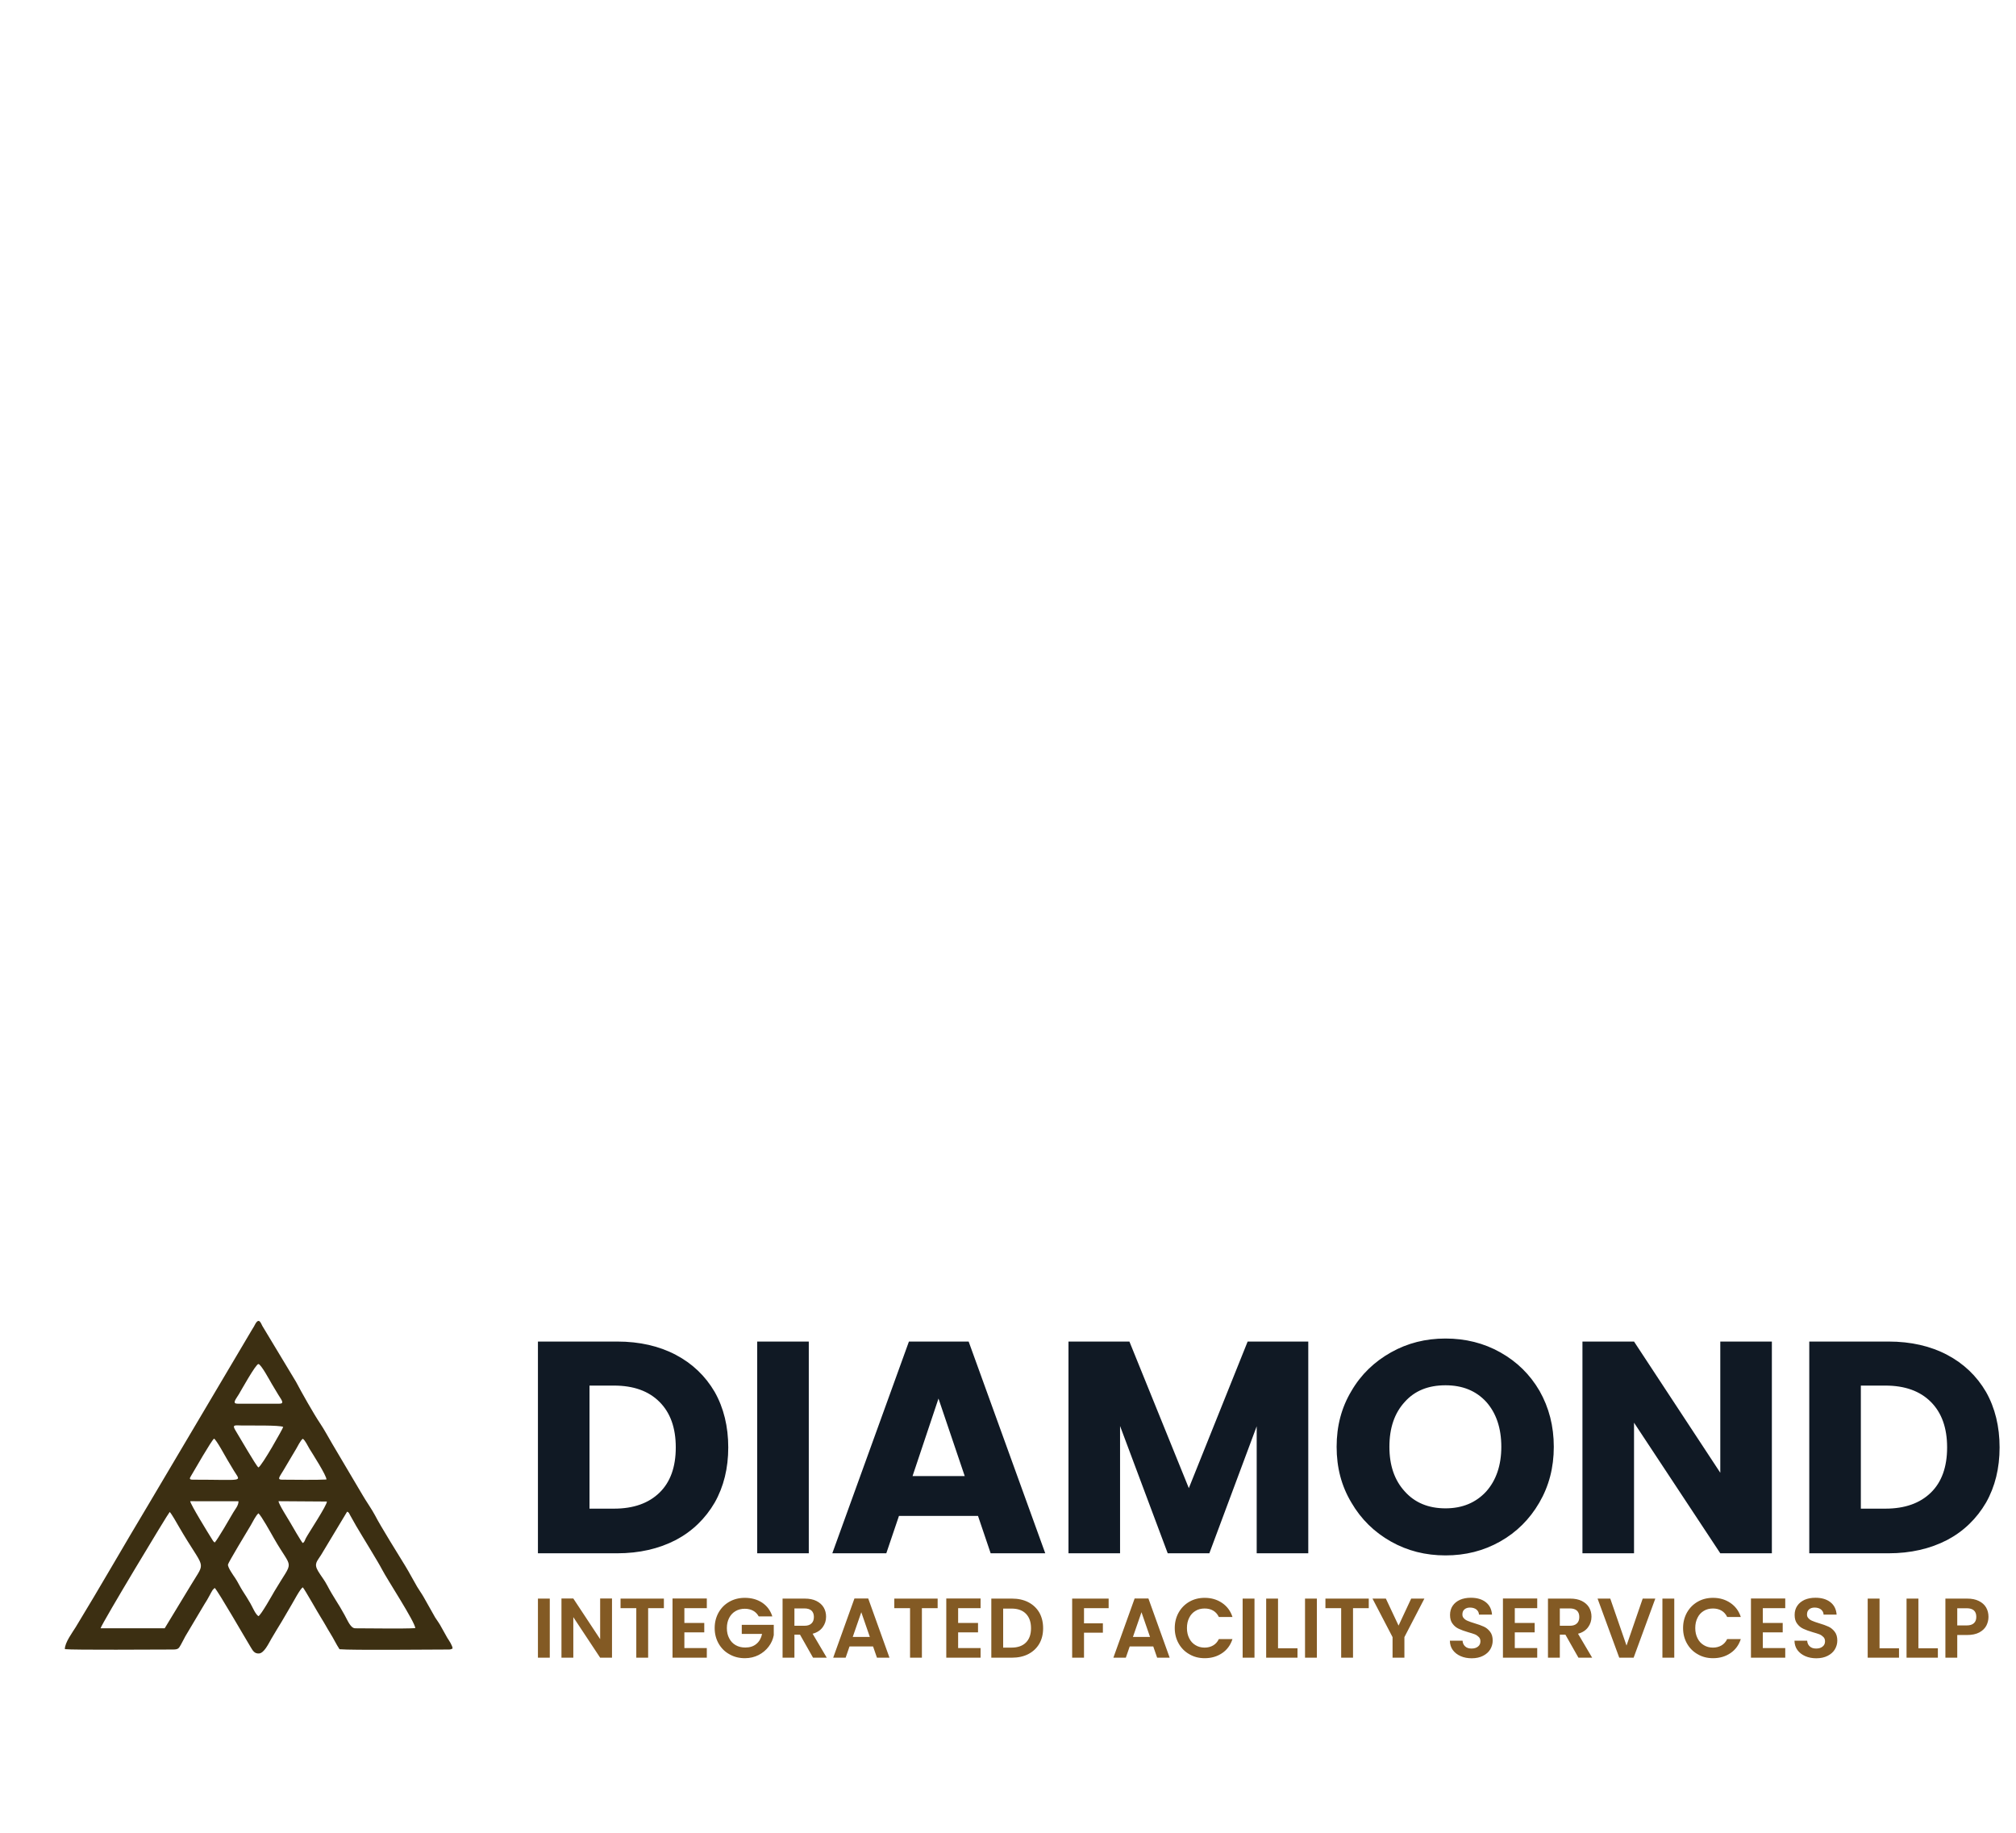
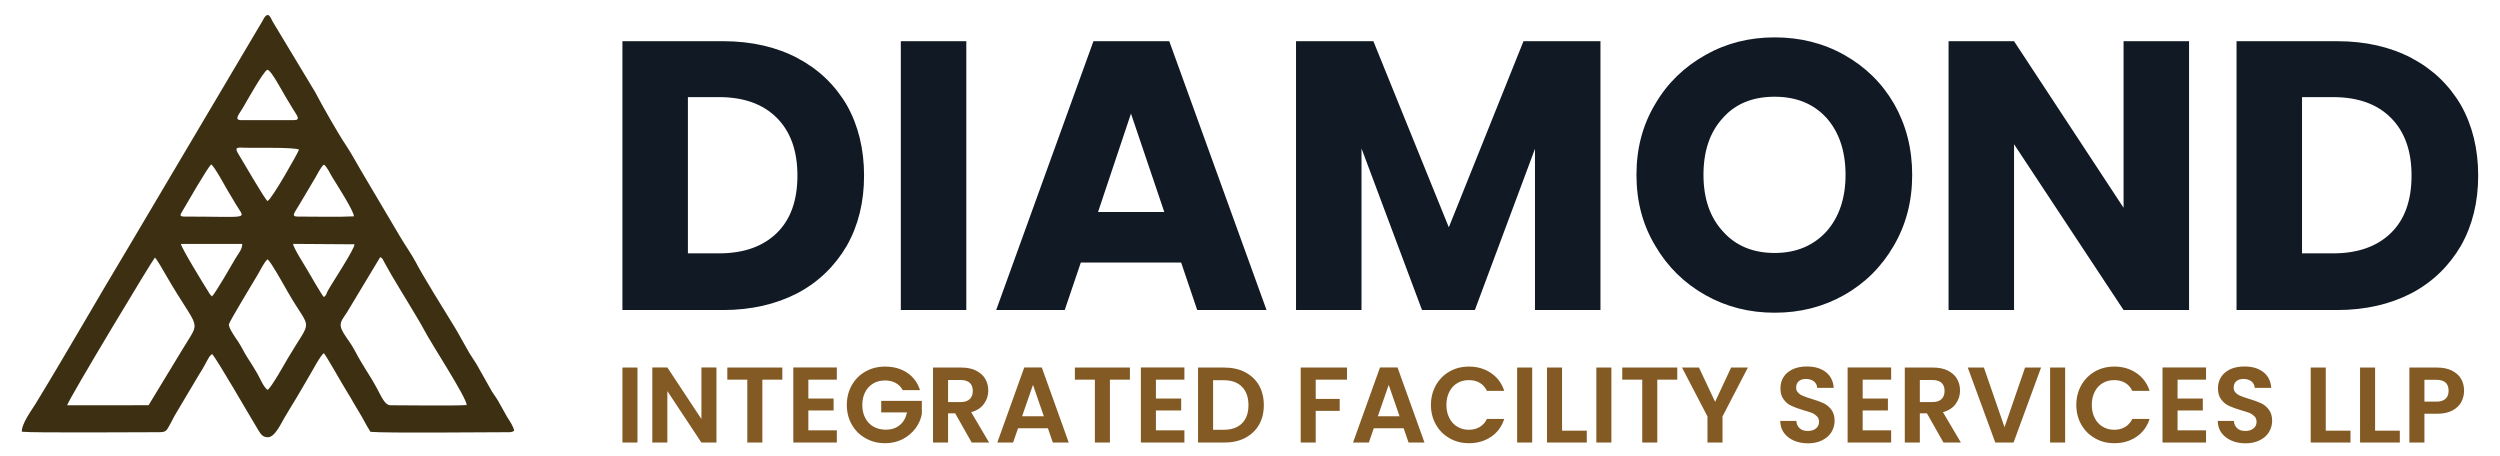
- <svg xmlns="http://www.w3.org/2000/svg" viewBox="36.75 -438.21 982.87 893.43" width="100%" height="100%">
+ <svg xmlns="http://www.w3.org/2000/svg" viewBox="60 200 960 175" width="100%" height="100%">
  <g id="diamond-logo">
    <path transform="matrix(1,0,0,-1,0,576)" d="M304.788 234.86V206.054H299.01V234.86ZM335.121 206.054H329.343L316.261 225.822V206.054H310.483V234.902H316.261L329.343 215.092V234.902H335.121ZM360.419 234.86V230.197H352.743V206.054H346.965V230.197H339.289V234.86ZM370.407 230.197V222.975H380.105V218.394H370.407V210.759H381.344V206.054H364.629V234.902H381.344V230.197ZM406.642 226.194C405.981 227.391 405.073 228.339 403.918 228.959 402.762 229.578 401.4 229.908 399.873 229.908 398.181 229.908 396.654 229.537 395.333 228.752 394.013 227.968 392.981 226.895 392.238 225.451 391.495 224.006 391.124 222.356 391.124 220.499 391.124 218.559 391.495 216.908 392.28 215.464 393.022 214.019 394.054 212.946 395.416 212.162 396.778 211.378 398.346 211.007 400.121 211.007 402.308 211.007 404.124 211.584 405.527 212.781 406.93 213.937 407.838 215.546 408.292 217.651H398.388V222.067H413.988V217.032C413.616 215.01 412.791 213.153 411.511 211.461 410.232 209.768 408.622 208.407 406.642 207.375 404.619 206.344 402.391 205.807 399.915 205.807 397.149 205.807 394.632 206.426 392.403 207.705 390.133 208.943 388.4 210.676 387.121 212.905 385.842 215.134 385.181 217.651 385.181 220.499 385.181 223.346 385.842 225.864 387.121 228.133 388.4 230.362 390.133 232.095 392.403 233.374 394.632 234.613 397.108 235.232 399.873 235.232 403.134 235.232 405.94 234.448 408.334 232.879 410.727 231.27 412.378 229.041 413.286 226.194ZM433.137 206.054 426.781 217.28H424.057V206.054H418.28V234.86H429.092C431.321 234.86 433.219 234.489 434.788 233.705 436.356 232.921 437.553 231.848 438.337 230.527 439.121 229.165 439.493 227.68 439.493 226.029 439.493 224.13 438.956 222.438 437.841 220.911 436.727 219.385 435.118 218.311 432.93 217.734L439.822 206.054ZM424.057 221.613H428.886C430.455 221.613 431.61 221.984 432.394 222.769 433.178 223.512 433.55 224.543 433.55 225.905 433.55 227.226 433.178 228.257 432.394 229 431.61 229.702 430.455 230.073 428.886 230.073H424.057ZM462.397 211.543H450.924L449.026 206.054H442.959L453.317 234.902H460.044L470.403 206.054H464.295ZM460.828 216.166 456.661 228.216 452.492 216.166ZM493.885 234.86V230.197H486.209V206.054H480.431V230.197H472.755V234.86ZM503.873 230.197V222.975H513.571V218.394H503.873V210.759H514.81V206.054H498.095V234.902H514.81V230.197ZM530.12 234.86C533.133 234.86 535.816 234.282 538.127 233.086 540.396 231.889 542.171 230.238 543.451 228.051 544.688 225.864 545.307 223.305 545.307 220.416 545.307 217.527 544.688 215.01 543.451 212.864 542.171 210.676 540.396 209.026 538.127 207.829 535.816 206.632 533.133 206.054 530.12 206.054H520.051V234.86ZM529.914 210.965C532.926 210.965 535.279 211.791 536.93 213.442 538.58 215.092 539.406 217.403 539.406 220.416 539.406 223.429 538.58 225.781 536.93 227.473 535.279 229.165 532.926 229.991 529.914 229.991H525.828V210.965ZM577.25 234.86V230.197H565.241V222.81H574.444V218.229H565.241V206.054H559.463V234.86ZM599 211.543H587.527L585.628 206.054H579.562L589.92 234.902H596.647L607.006 206.054H600.898ZM597.431 216.166 593.263 228.216 589.095 216.166ZM609.482 220.499C609.482 223.346 610.143 225.864 611.422 228.133 612.701 230.362 614.434 232.095 616.663 233.374 618.85 234.613 621.326 235.232 624.092 235.232 627.311 235.232 630.117 234.406 632.552 232.756 634.986 231.105 636.678 228.835 637.628 225.905H630.983C630.323 227.267 629.415 228.299 628.218 229 627.022 229.702 625.619 230.032 624.05 230.032 622.358 230.032 620.873 229.66 619.593 228.876 618.273 228.092 617.241 226.978 616.539 225.534 615.796 224.089 615.425 222.438 615.425 220.499 615.425 218.6 615.796 216.95 616.539 215.505 617.241 214.06 618.273 212.946 619.593 212.162 620.873 211.378 622.358 210.965 624.05 210.965 625.619 210.965 627.022 211.337 628.218 212.039 629.415 212.74 630.323 213.772 630.983 215.134H637.628C636.678 212.203 634.986 209.892 632.593 208.283 630.158 206.632 627.352 205.807 624.092 205.807 621.326 205.807 618.85 206.426 616.663 207.705 614.434 208.943 612.701 210.676 611.422 212.905 610.143 215.134 609.482 217.651 609.482 220.499M648.358 234.86V206.054H642.58V234.86ZM659.831 210.635H669.323V206.054H654.053V234.86H659.831ZM678.774 234.86V206.054H672.996V234.86ZM704.072 234.86V230.197H696.396V206.054H690.618V230.197H682.942V234.86ZM731.186 234.86 721.447 216.083V206.054H715.669V216.083L705.888 234.86H712.409L718.599 221.696 724.748 234.86ZM754.297 205.765C752.275 205.765 750.5 206.096 748.891 206.797 747.281 207.499 746.002 208.489 745.053 209.768 744.104 211.048 743.649 212.575 743.609 214.35H749.799C749.881 213.153 750.294 212.245 751.078 211.543 751.821 210.841 752.853 210.511 754.174 210.511 755.535 210.511 756.567 210.841 757.351 211.502 758.135 212.121 758.507 212.987 758.507 214.019 758.507 214.886 758.259 215.588 757.722 216.124 757.187 216.661 756.567 217.114 755.783 217.445 754.999 217.734 753.885 218.105 752.523 218.477 750.665 219.013 749.139 219.591 747.983 220.127 746.786 220.664 745.796 221.448 744.97 222.562 744.104 223.635 743.691 225.08 743.691 226.895 743.691 228.588 744.104 230.073 744.97 231.352 745.837 232.632 747.034 233.581 748.561 234.282 750.088 234.943 751.863 235.273 753.843 235.273 756.814 235.273 759.25 234.571 761.107 233.127 762.964 231.683 763.954 229.66 764.161 227.06H757.805C757.764 228.051 757.351 228.876 756.567 229.537 755.783 230.155 754.71 230.486 753.431 230.486 752.316 230.486 751.408 230.197 750.748 229.62 750.047 229.041 749.716 228.216 749.716 227.102 749.716 226.317 749.964 225.699 750.5 225.203 750.995 224.667 751.615 224.254 752.399 223.965 753.142 223.635 754.215 223.264 755.577 222.851 757.434 222.315 758.961 221.737 760.158 221.2 761.354 220.664 762.345 219.838 763.212 218.724 764.078 217.61 764.491 216.166 764.491 214.391 764.491 212.864 764.078 211.419 763.294 210.099 762.51 208.778 761.313 207.746 759.786 206.962 758.259 206.178 756.402 205.765 754.297 205.765M775.262 230.197V222.975H784.96V218.394H775.262V210.759H786.199V206.054H769.484V234.902H786.199V230.197ZM806.297 206.054 799.941 217.28H797.217V206.054H791.44V234.86H802.252C804.481 234.86 806.379 234.489 807.947 233.705 809.516 232.921 810.713 231.848 811.497 230.527 812.281 229.165 812.652 227.68 812.652 226.029 812.652 224.13 812.116 222.438 811.001 220.911 809.887 219.385 808.278 218.311 806.09 217.734L812.982 206.054ZM797.217 221.613H802.046C803.614 221.613 804.77 221.984 805.554 222.769 806.338 223.512 806.71 224.543 806.71 225.905 806.71 227.226 806.338 228.257 805.554 229 804.77 229.702 803.614 230.073 802.046 230.073H797.217ZM843.77 234.86 833.204 206.054H826.189L815.624 234.86H821.814L829.738 211.956 837.62 234.86ZM853.014 234.86V206.054H847.236V234.86ZM857.306 220.499C857.306 223.346 857.966 225.864 859.246 228.133 860.525 230.362 862.258 232.095 864.487 233.374 866.674 234.613 869.15 235.232 871.915 235.232 875.135 235.232 877.941 234.406 880.375 232.756 882.81 231.105 884.502 228.835 885.452 225.905H878.807C878.147 227.267 877.239 228.299 876.042 229 874.846 229.702 873.442 230.032 871.874 230.032 870.182 230.032 868.697 229.66 867.417 228.876 866.096 228.092 865.065 226.978 864.363 225.534 863.62 224.089 863.249 222.438 863.249 220.499 863.249 218.6 863.62 216.95 864.363 215.505 865.065 214.06 866.096 212.946 867.417 212.162 868.697 211.378 870.182 210.965 871.874 210.965 873.442 210.965 874.846 211.337 876.042 212.039 877.239 212.74 878.147 213.772 878.807 215.134H885.452C884.502 212.203 882.81 209.892 880.417 208.283 877.982 206.632 875.175 205.807 871.915 205.807 869.15 205.807 866.674 206.426 864.487 207.705 862.258 208.943 860.525 210.676 859.246 212.905 857.966 215.134 857.306 217.651 857.306 220.499M896.182 230.197V222.975H905.88V218.394H896.182V210.759H907.119V206.054H890.404V234.902H907.119V230.197ZM922.306 205.765C920.284 205.765 918.509 206.096 916.9 206.797 915.29 207.499 914.01 208.489 913.062 209.768 912.112 211.048 911.658 212.575 911.617 214.35H917.808C917.89 213.153 918.303 212.245 919.087 211.543 919.83 210.841 920.861 210.511 922.182 210.511 923.544 210.511 924.576 210.841 925.36 211.502 926.144 212.121 926.515 212.987 926.515 214.019 926.515 214.886 926.268 215.588 925.731 216.124 925.195 216.661 924.576 217.114 923.791 217.445 923.007 217.734 921.893 218.105 920.531 218.477 918.674 219.013 917.147 219.591 915.992 220.127 914.795 220.664 913.804 221.448 912.979 222.562 912.112 223.635 911.699 225.08 911.699 226.895 911.699 228.588 912.112 230.073 912.979 231.352 913.845 232.632 915.042 233.581 916.569 234.282 918.097 234.943 919.871 235.273 921.852 235.273 924.823 235.273 927.259 234.571 929.115 233.127 930.972 231.683 931.963 229.66 932.169 227.06H925.814C925.772 228.051 925.36 228.876 924.576 229.537 923.791 230.155 922.719 230.486 921.439 230.486 920.325 230.486 919.417 230.197 918.756 229.62 918.055 229.041 917.725 228.216 917.725 227.102 917.725 226.317 917.972 225.699 918.509 225.203 919.004 224.667 919.623 224.254 920.408 223.965 921.15 223.635 922.224 223.264 923.585 222.851 925.443 222.315 926.969 221.737 928.167 221.2 929.363 220.664 930.354 219.838 931.22 218.724 932.087 217.61 932.5 216.166 932.5 214.391 932.5 212.864 932.087 211.419 931.302 210.099 930.518 208.778 929.322 207.746 927.795 206.962 926.268 206.178 924.411 205.765 922.306 205.765M953.093 210.635H962.585V206.054H947.315V234.86H953.093ZM972.035 210.635H981.528V206.054H966.258V234.86H972.035ZM1006.206 225.946C1006.206 224.419 1005.835 222.975 1005.134 221.613 1004.39 220.251 1003.235 219.178 1001.708 218.353 1000.139 217.527 998.159 217.114 995.807 217.114H990.978V206.054H985.2V234.86H995.807C998.035 234.86 999.933 234.489 1001.502 233.705 1003.07 232.921 1004.266 231.889 1005.051 230.527 1005.835 229.165 1006.206 227.638 1006.206 225.946ZM995.559 221.778C997.168 221.778 998.324 222.149 999.108 222.892 999.892 223.594 1000.263 224.625 1000.263 225.946 1000.263 228.752 998.695 230.155 995.559 230.155H990.978V221.778Z" fill="#835a24" />
    <path transform="matrix(1,0,0,-1,0,576)" d="M337.684 360.178C348.566 360.178 358.124 357.972 366.212 353.708 374.3 349.443 380.623 343.414 385.182 335.621 389.593 327.827 391.799 318.71 391.799 308.563 391.799 298.416 389.593 289.447 385.182 281.653 380.623 273.859 374.3 267.683 366.212 263.418 357.977 259.154 348.419 256.948 337.684 256.948H299.01V360.178ZM336.066 278.712C345.625 278.712 352.977 281.359 358.271 286.505 363.565 291.652 366.212 299.005 366.212 308.563 366.212 318.122 363.565 325.474 358.271 330.768 352.977 336.062 345.625 338.709 336.066 338.709H324.155V278.712ZM431.062 360.178V256.948H405.916V360.178ZM513.558 275.183H475.03L468.854 256.948H442.532L479.883 360.178H508.999L546.35 256.948H519.733ZM507.087 294.593 494.294 332.386 481.647 294.593ZM674.579 360.178V256.948H649.433V318.857L626.346 256.948H606.053L582.819 319.004V256.948H557.673V360.178H587.377L616.346 288.711 645.021 360.178ZM741.487 255.919C731.782 255.919 722.958 258.125 714.871 262.683 706.783 267.242 700.312 273.565 695.607 281.653 690.755 289.741 688.402 298.71 688.402 308.857 688.402 319.004 690.755 327.974 695.607 336.062 700.312 344.149 706.783 350.325 714.871 354.884 722.958 359.442 731.782 361.649 741.487 361.649 751.193 361.649 760.163 359.442 768.25 354.884 776.338 350.325 782.661 344.149 787.367 336.062 791.926 327.974 794.279 319.004 794.279 308.857 794.279 298.71 791.926 289.741 787.22 281.653 782.515 273.565 776.192 267.242 768.104 262.683 760.016 258.125 751.193 255.919 741.487 255.919ZM741.487 278.859C749.722 278.859 756.339 281.653 761.339 287.094 766.192 292.535 768.692 299.887 768.692 308.857 768.692 317.974 766.192 325.327 761.339 330.768 756.339 336.209 749.722 338.856 741.487 338.856 733.105 338.856 726.488 336.209 721.635 330.768 716.636 325.327 714.135 318.122 714.135 308.857 714.135 299.74 716.636 292.535 721.635 287.094 726.488 281.653 733.105 278.859 741.487 278.859ZM900.597 256.948H875.451L833.395 320.621V256.948H808.249V360.178H833.395L875.451 296.211V360.178H900.597ZM957.506 360.178C968.388 360.178 977.946 357.972 986.034 353.708 994.122 349.443 1000.444 343.414 1005.004 335.621 1009.415 327.827 1011.621 318.71 1011.621 308.563 1011.621 298.416 1009.415 289.447 1005.004 281.653 1000.444 273.859 994.122 267.683 986.034 263.418 977.799 259.154 968.241 256.948 957.506 256.948H918.831V360.178ZM955.888 278.712C965.447 278.712 972.799 281.359 978.093 286.505 983.387 291.652 986.034 299.005 986.034 308.563 986.034 318.122 983.387 325.474 978.093 330.768 972.799 336.062 965.447 338.709 955.888 338.709H943.977V278.712Z" fill="#101924" fill-rule="evenodd" />
    <path transform="matrix(1,0,0,-1,0,576)" d="M68.385 210.219C72.18 209.73 113.622 210.035 121.01 210.037 123.719 210.037 123.901 210.608 124.907 212.337 125.698 213.697 126.358 215.147 127.123 216.507L136.449 232.176C138.271 234.884 139.625 237.892 140.466 239.116L141.417 240.066C143.063 238.569 156.46 215.262 159.169 210.856 160.031 209.457 160.839 207.987 162.993 208.106 165.495 208.246 167.583 212.734 169.103 215.368 170.95 218.57 172.4 220.822 174.142 223.73 175.709 226.347 177.637 229.767 179.08 232.181 179.849 233.467 183.098 239.626 184.364 240.367 185.268 239.454 191.693 227.993 193.416 225.288 194.981 222.829 196.344 220.202 197.838 217.838 199.386 215.387 200.637 212.641 202.273 210.176 208.504 209.622 245.777 210.037 255.028 210.037 256.305 210.037 256.381 210.033 257.401 210.527 257.396 211.917 255.599 214.544 254.825 215.73L251.986 220.806C250.956 222.796 249.987 223.971 248.912 225.656L243.2 235.778C242.222 237.487 241.127 238.931 240.125 240.626 238.108 244.042 236.491 247.258 234.377 250.718 231.203 255.915 222.301 270.142 219.565 275.492 218.29 277.988 214.909 282.873 213.525 285.312L198.7 310.374C196.874 313.459 194.804 317.339 192.793 320.312 189.803 324.736 183.623 335.654 181.063 340.558L164.671 367.767C163.875 369.248 162.968 372.364 160.82 367.998 160.332 367.006 159.912 366.582 159.354 365.532L109.158 280.783C97.281 261.041 85.51 240.356 73.66 220.946 72.269 218.668 68.22 213.257 68.385 210.219ZM85.778 220.385 117.051 220.391 129.865 241.508C137.362 254.058 136.76 247.811 123.803 270.209 122.94 271.701 120.413 276.212 119.487 277.096 118.823 276.614 86.519 222.988 85.778 220.385ZM152.687 329.869H172.866C175.726 329.869 173.902 331.784 172.377 334.323 171.368 336.003 170.357 337.69 169.295 339.463 168.398 340.96 164.002 349.196 162.724 349.211 161.454 349.227 154.202 336.14 153.216 334.51 151.647 331.916 149.729 329.869 152.687 329.869ZM162.738 298.803C164.432 299.517 174.781 317.934 174.822 318.54 173.314 319.499 158.537 319.178 154.514 319.259 151.137 319.327 149.661 319.812 151.787 316.456 153.253 314.14 161.675 299.426 162.738 298.803ZM130.757 292.835C156.368 292.835 154.173 291.532 150.79 297.2 149.61 299.178 148.742 300.61 147.597 302.539 146.613 304.197 142.284 312.217 141.113 312.839 139.974 312.184 131.4 297.234 129.912 294.717 129.241 293.583 128.774 292.835 130.757 292.835ZM174.313 292.835C180.034 292.835 190.737 292.618 195.896 292.922 196.076 294.709 188.856 305.895 187.538 308.057 186.815 309.241 185.467 312.192 184.364 312.775 183.3 312.067 181.775 308.911 181.121 307.828 180.124 306.176 179.194 304.644 178.052 302.665 177.026 300.887 176.176 299.464 174.993 297.496 172.897 294.009 171.726 292.835 174.313 292.835ZM141.417 262.184C142.713 263.423 149.018 274.328 150.507 276.903 151.411 278.464 153.079 280.269 153.017 282.323L129.482 282.341C129.571 280.88 138.212 266.828 140.392 263.358 140.551 263.105 140.584 263.027 140.764 262.807ZM162.738 226.297C164.035 226.847 169.769 237.127 170.492 238.351 180.153 254.72 179.625 247.96 170.389 264.105 168.773 266.93 164.112 275.365 162.738 276.45 161.258 275.062 160.105 272.427 158.978 270.556 157.293 267.76 148.022 252.414 147.9 251.477 147.715 250.05 150.632 246.025 151.313 245.026 152.698 242.994 153.751 240.619 155.013 238.689 156.349 236.647 157.633 234.582 158.855 232.468 159.938 230.595 161.172 227.372 162.738 226.297ZM184.364 261.942C185.359 262.577 185.275 263.204 185.889 264.349 187.364 267.098 196.292 280.519 196.115 282.188L172.552 282.346C172.548 280.987 177.31 273.583 178.24 271.946 178.811 270.94 183.785 262.321 184.364 261.942ZM209.949 220.383C216.776 220.383 233.406 220.103 239.216 220.46 239.103 223.467 225.453 244.295 222.992 249.09 221.149 252.679 213.113 265.618 210.388 270.295L207.431 275.544C206.927 276.493 206.945 276.831 205.989 277.25L193.254 256.085C191.353 253 189.613 251.935 191.898 248.154 193.366 245.726 194.867 244.007 196.294 241.273 199.363 235.393 201.762 232.404 204.749 226.87 206.439 223.737 207.789 220.383 209.949 220.383" fill="#3c2f12" fill-rule="evenodd" />
  </g>
</svg>
